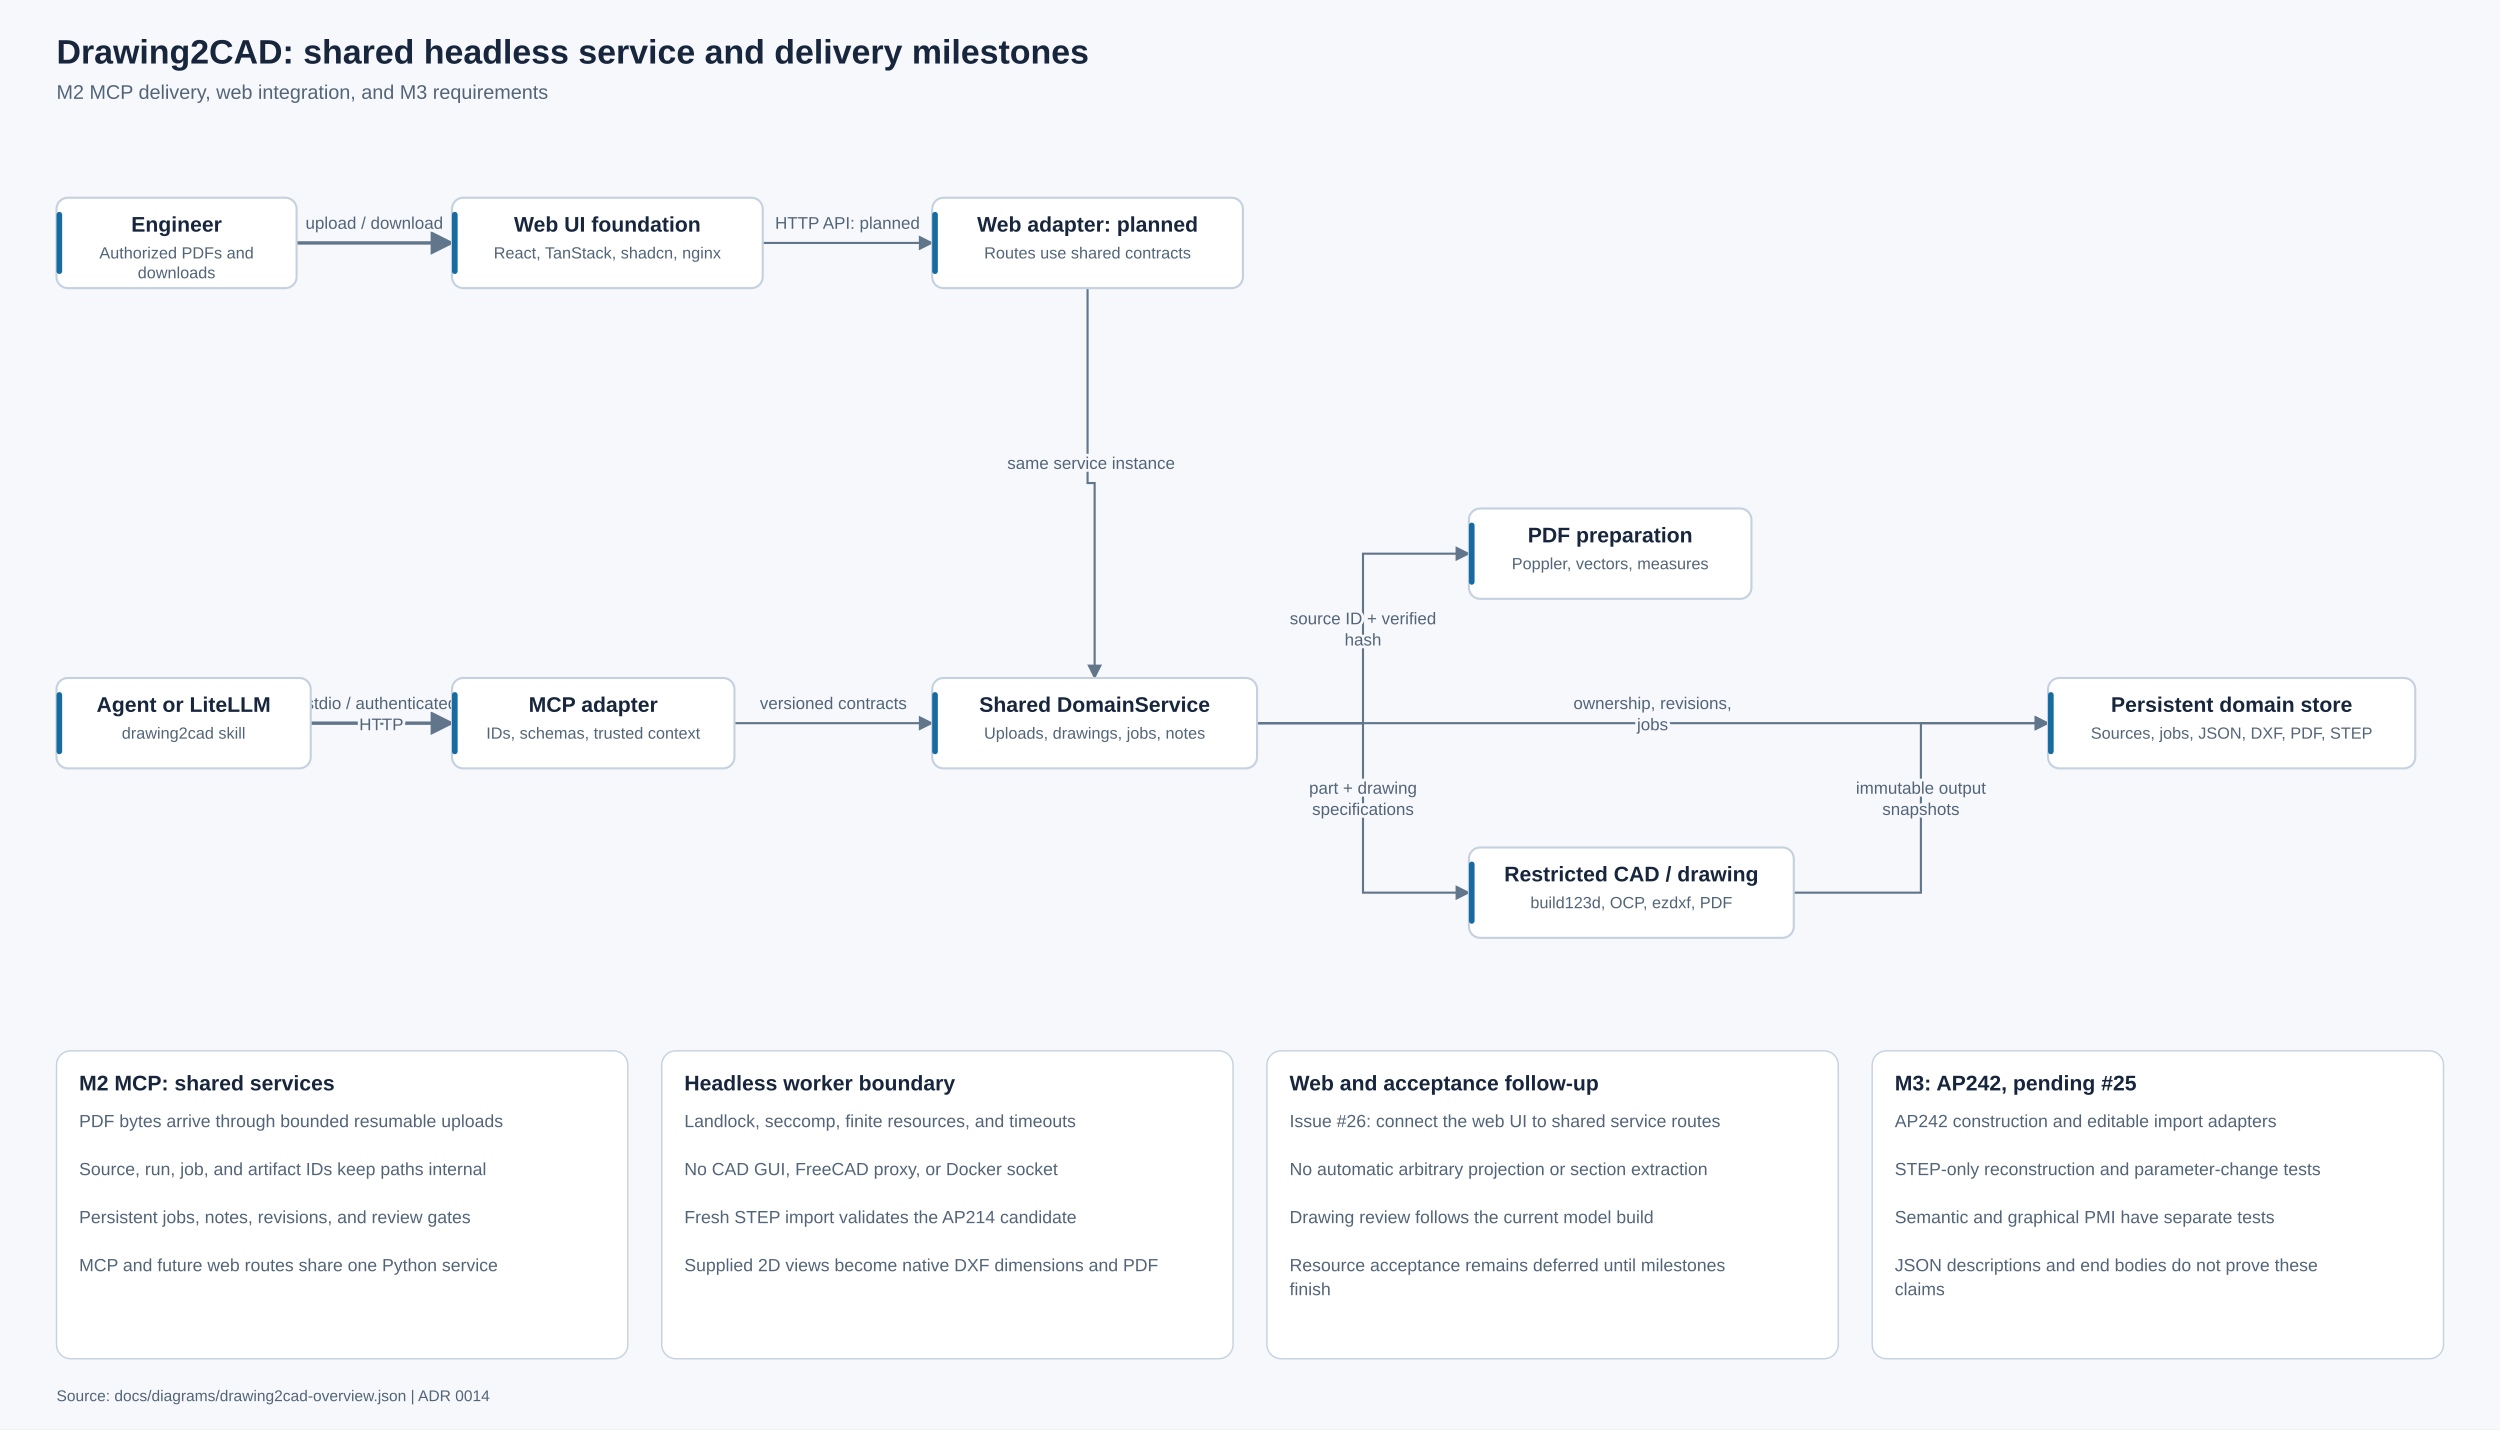
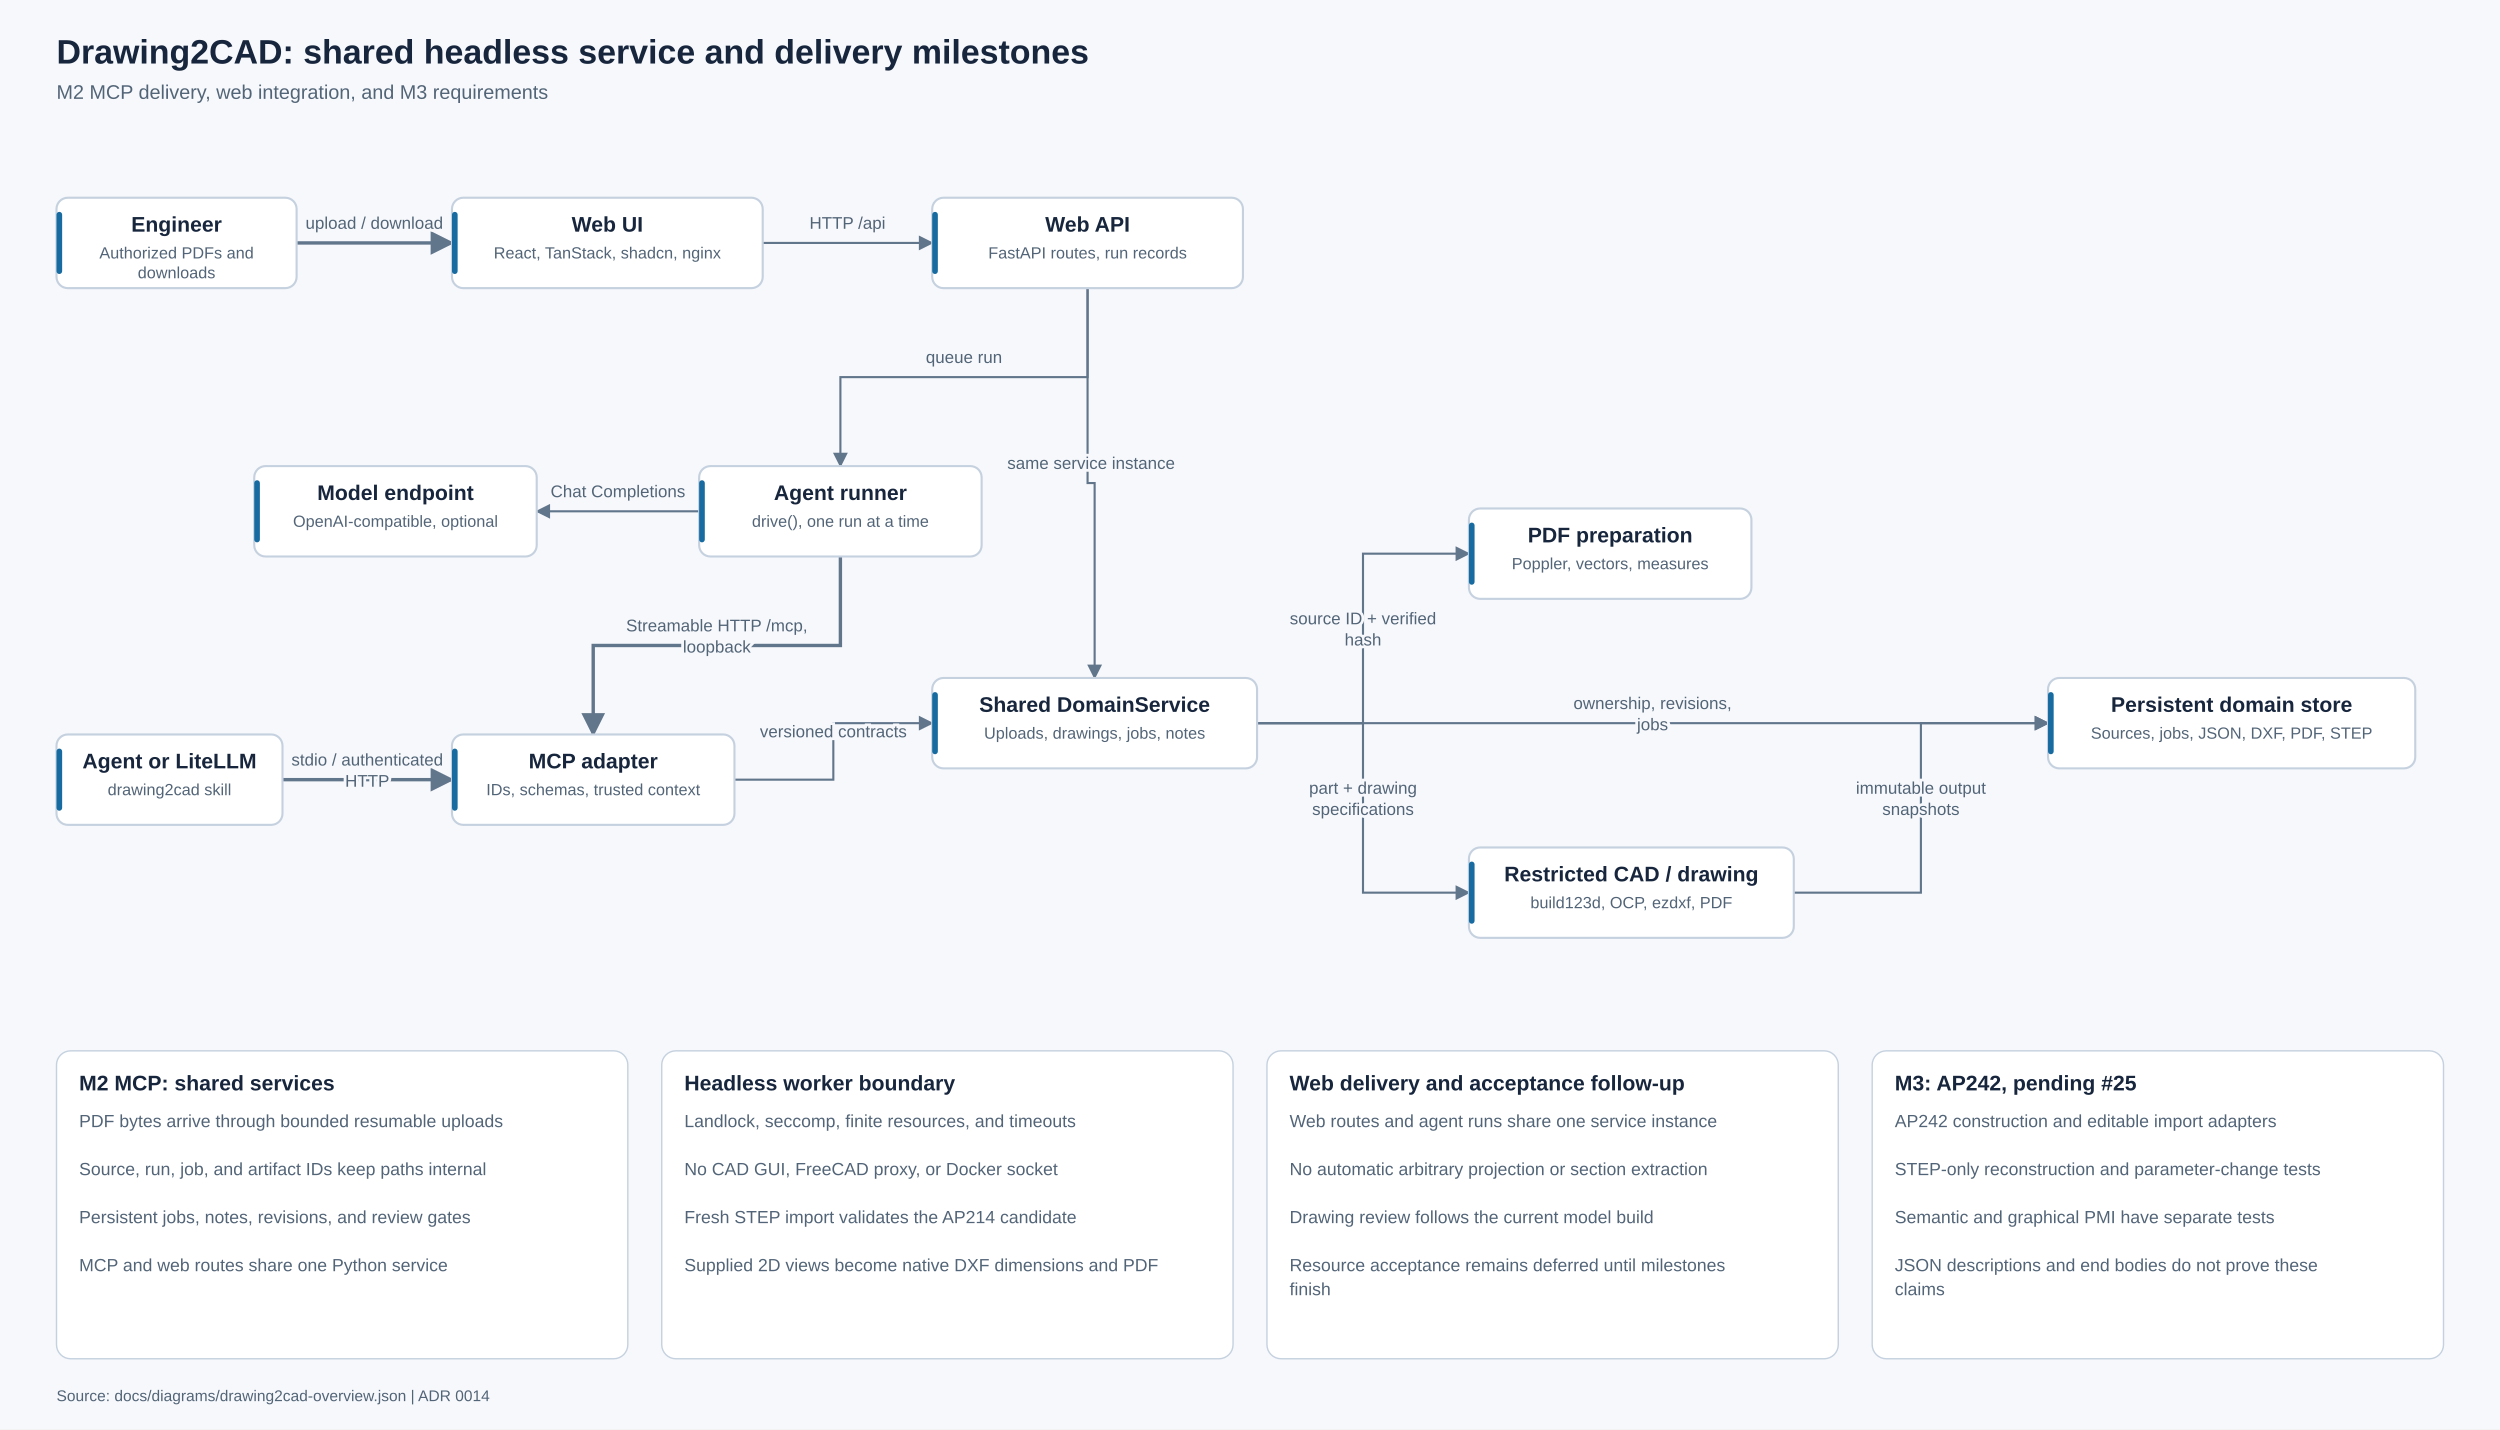
<svg xmlns="http://www.w3.org/2000/svg" viewBox="0 0 1770 1012" role="img" aria-labelledby="title desc">
  <rect width="1770" height="1012" fill="#f6f8fb" />
  <g font-family="Arial, Helvetica, sans-serif">
    <defs>
      <marker id="arrow" viewBox="0 0 10 10" refX="9" refY="5" markerWidth="7" markerHeight="7" orient="auto-start-reverse">
        <path d="M 0 0 L 10 5 L 0 10 z" fill="#61758b" />
      </marker>
    </defs>
    <text x="40" y="45" font-size="24" fill="#17263d" font-weight="700" text-anchor="start">Drawing2CAD: shared headless service and delivery milestones</text>
    <text x="40" y="70" font-size="14" fill="#526477" font-weight="400" text-anchor="start">M2 MCP delivery, web integration, and M3 requirements</text>
    <path d="M210,172 H265 V172 H320" fill="none" stroke="#61758b" stroke-width="2.4" marker-end="url(#arrow)" />
    <text x="265" y="162" text-anchor="middle" font-size="12" fill="#526477" stroke="#f6f8fb" stroke-width="4" paint-order="stroke">upload / download</text>
    <path d="M540,172 H600 V172 H660" fill="none" stroke="#61758b" stroke-width="1.5" marker-end="url(#arrow)" />
-     <text x="600" y="162" text-anchor="middle" font-size="12" fill="#526477" stroke="#f6f8fb" stroke-width="4" paint-order="stroke">HTTP API: planned</text>
+     <text x="600" y="162" text-anchor="middle" font-size="12" fill="#526477" stroke="#f6f8fb" stroke-width="4" paint-order="stroke">HTTP /api</text>
    <path d="M770,204 V342 H775 V480" fill="none" stroke="#61758b" stroke-width="1.5" marker-end="url(#arrow)" />
    <text x="772.5" y="332" text-anchor="middle" font-size="12" fill="#526477" stroke="#f6f8fb" stroke-width="4" paint-order="stroke">same service instance</text>
-     <path d="M220,512 H270 V512 H320" fill="none" stroke="#61758b" stroke-width="2.4" marker-end="url(#arrow)" />
-     <text x="270" y="502" text-anchor="middle" font-size="12" fill="#526477" stroke="#f6f8fb" stroke-width="4" paint-order="stroke">stdio / authenticated</text>
-     <text x="270" y="517" text-anchor="middle" font-size="12" fill="#526477" stroke="#f6f8fb" stroke-width="4" paint-order="stroke">HTTP</text>
-     <path d="M520,512 H590 V512 H660" fill="none" stroke="#61758b" stroke-width="1.5" marker-end="url(#arrow)" />
-     <text x="590" y="502" text-anchor="middle" font-size="12" fill="#526477" stroke="#f6f8fb" stroke-width="4" paint-order="stroke">versioned contracts</text>
+     <path d="M770,204 V267 H595 V330" fill="none" stroke="#61758b" stroke-width="1.5" marker-end="url(#arrow)" />
+     <text x="682.5" y="257" text-anchor="middle" font-size="12" fill="#526477" stroke="#f6f8fb" stroke-width="4" paint-order="stroke">queue run</text>
+     <path d="M495,362 H437.5 V362 H380" fill="none" stroke="#61758b" stroke-width="1.5" marker-end="url(#arrow)" />
+     <text x="437.5" y="352" text-anchor="middle" font-size="12" fill="#526477" stroke="#f6f8fb" stroke-width="4" paint-order="stroke">Chat Completions</text>
+     <path d="M595,394 V457 H420 V520" fill="none" stroke="#61758b" stroke-width="2.4" marker-end="url(#arrow)" />
+     <text x="507.5" y="447" text-anchor="middle" font-size="12" fill="#526477" stroke="#f6f8fb" stroke-width="4" paint-order="stroke">Streamable HTTP /mcp,</text>
+     <text x="507.5" y="462" text-anchor="middle" font-size="12" fill="#526477" stroke="#f6f8fb" stroke-width="4" paint-order="stroke">loopback</text>
+     <path d="M200,552 H260 V552 H320" fill="none" stroke="#61758b" stroke-width="2.4" marker-end="url(#arrow)" />
+     <text x="260" y="542" text-anchor="middle" font-size="12" fill="#526477" stroke="#f6f8fb" stroke-width="4" paint-order="stroke">stdio / authenticated</text>
+     <text x="260" y="557" text-anchor="middle" font-size="12" fill="#526477" stroke="#f6f8fb" stroke-width="4" paint-order="stroke">HTTP</text>
+     <path d="M520,552 H590 V512 H660" fill="none" stroke="#61758b" stroke-width="1.5" marker-end="url(#arrow)" />
+     <text x="590" y="522" text-anchor="middle" font-size="12" fill="#526477" stroke="#f6f8fb" stroke-width="4" paint-order="stroke">versioned contracts</text>
    <path d="M890,512 H965 V392 H1040" fill="none" stroke="#61758b" stroke-width="1.5" marker-end="url(#arrow)" />
    <text x="965" y="442" text-anchor="middle" font-size="12" fill="#526477" stroke="#f6f8fb" stroke-width="4" paint-order="stroke">source ID + verified</text>
    <text x="965" y="457" text-anchor="middle" font-size="12" fill="#526477" stroke="#f6f8fb" stroke-width="4" paint-order="stroke">hash</text>
    <path d="M890,512 H965 V632 H1040" fill="none" stroke="#61758b" stroke-width="1.5" marker-end="url(#arrow)" />
    <text x="965" y="562" text-anchor="middle" font-size="12" fill="#526477" stroke="#f6f8fb" stroke-width="4" paint-order="stroke">part + drawing</text>
    <text x="965" y="577" text-anchor="middle" font-size="12" fill="#526477" stroke="#f6f8fb" stroke-width="4" paint-order="stroke">specifications</text>
    <path d="M890,512 H1170 V512 H1450" fill="none" stroke="#61758b" stroke-width="1.5" marker-end="url(#arrow)" />
    <text x="1170" y="502" text-anchor="middle" font-size="12" fill="#526477" stroke="#f6f8fb" stroke-width="4" paint-order="stroke">ownership, revisions,</text>
    <text x="1170" y="517" text-anchor="middle" font-size="12" fill="#526477" stroke="#f6f8fb" stroke-width="4" paint-order="stroke">jobs</text>
    <path d="M1270,632 H1360 V512 H1450" fill="none" stroke="#61758b" stroke-width="1.5" marker-end="url(#arrow)" />
    <text x="1360" y="562" text-anchor="middle" font-size="12" fill="#526477" stroke="#f6f8fb" stroke-width="4" paint-order="stroke">immutable output</text>
    <text x="1360" y="577" text-anchor="middle" font-size="12" fill="#526477" stroke="#f6f8fb" stroke-width="4" paint-order="stroke">snapshots</text>
    <g id="engineer">
      <rect x="40" y="140" width="170" height="64" rx="8" fill="#ffffff" stroke="#c5d1df" stroke-width="1.5" />
      <rect x="40" y="150" width="4" height="44" rx="2" fill="#176ba0" />
      <text x="125" y="164" font-size="15" fill="#17263d" font-weight="700" text-anchor="middle">Engineer</text>
      <text x="125" y="183" font-size="11.5" fill="#526477" font-weight="400" text-anchor="middle">Authorized PDFs and</text>
      <text x="125" y="197" font-size="11.5" fill="#526477" font-weight="400" text-anchor="middle">downloads</text>
    </g>
    <g id="webui">
      <rect x="320" y="140" width="220" height="64" rx="8" fill="#ffffff" stroke="#c5d1df" stroke-width="1.5" />
      <rect x="320" y="150" width="4" height="44" rx="2" fill="#176ba0" />
-       <text x="430" y="164" font-size="15" fill="#17263d" font-weight="700" text-anchor="middle">Web UI foundation</text>
+       <text x="430" y="164" font-size="15" fill="#17263d" font-weight="700" text-anchor="middle">Web UI</text>
      <text x="430" y="183" font-size="11.5" fill="#526477" font-weight="400" text-anchor="middle">React, TanStack, shadcn, nginx</text>
    </g>
    <g id="demoapi">
      <rect x="660" y="140" width="220" height="64" rx="8" fill="#ffffff" stroke="#c5d1df" stroke-width="1.5" />
      <rect x="660" y="150" width="4" height="44" rx="2" fill="#176ba0" />
-       <text x="770" y="164" font-size="15" fill="#17263d" font-weight="700" text-anchor="middle">Web adapter: planned</text>
-       <text x="770" y="183" font-size="11.5" fill="#526477" font-weight="400" text-anchor="middle">Routes use shared contracts</text>
+       <text x="770" y="164" font-size="15" fill="#17263d" font-weight="700" text-anchor="middle">Web API</text>
+       <text x="770" y="183" font-size="11.5" fill="#526477" font-weight="400" text-anchor="middle">FastAPI routes, run records</text>
    </g>
    <g id="demotools">
      <rect x="660" y="480" width="230" height="64" rx="8" fill="#ffffff" stroke="#c5d1df" stroke-width="1.5" />
      <rect x="660" y="490" width="4" height="44" rx="2" fill="#176ba0" />
      <text x="775" y="504" font-size="15" fill="#17263d" font-weight="700" text-anchor="middle">Shared DomainService</text>
      <text x="775" y="523" font-size="11.5" fill="#526477" font-weight="400" text-anchor="middle">Uploads, drawings, jobs, notes</text>
    </g>
+     <g id="model">
+       <rect x="180" y="330" width="200" height="64" rx="8" fill="#ffffff" stroke="#c5d1df" stroke-width="1.5" />
+       <rect x="180" y="340" width="4" height="44" rx="2" fill="#176ba0" />
+       <text x="280" y="354" font-size="15" fill="#17263d" font-weight="700" text-anchor="middle">Model endpoint</text>
+       <text x="280" y="373" font-size="11.5" fill="#526477" font-weight="400" text-anchor="middle">OpenAI-compatible, optional</text>
+     </g>
+     <g id="runner">
+       <rect x="495" y="330" width="200" height="64" rx="8" fill="#ffffff" stroke="#c5d1df" stroke-width="1.5" />
+       <rect x="495" y="340" width="4" height="44" rx="2" fill="#176ba0" />
+       <text x="595" y="354" font-size="15" fill="#17263d" font-weight="700" text-anchor="middle">Agent runner</text>
+       <text x="595" y="373" font-size="11.5" fill="#526477" font-weight="400" text-anchor="middle">drive(), one run at a time</text>
+     </g>
    <g id="agent">
-       <rect x="40" y="480" width="180" height="64" rx="8" fill="#ffffff" stroke="#c5d1df" stroke-width="1.5" />
-       <rect x="40" y="490" width="4" height="44" rx="2" fill="#176ba0" />
-       <text x="130" y="504" font-size="15" fill="#17263d" font-weight="700" text-anchor="middle">Agent or LiteLLM</text>
-       <text x="130" y="523" font-size="11.5" fill="#526477" font-weight="400" text-anchor="middle">drawing2cad skill</text>
+       <rect x="40" y="520" width="160" height="64" rx="8" fill="#ffffff" stroke="#c5d1df" stroke-width="1.5" />
+       <rect x="40" y="530" width="4" height="44" rx="2" fill="#176ba0" />
+       <text x="120" y="544" font-size="15" fill="#17263d" font-weight="700" text-anchor="middle">Agent or LiteLLM</text>
+       <text x="120" y="563" font-size="11.5" fill="#526477" font-weight="400" text-anchor="middle">drawing2cad skill</text>
    </g>
    <g id="mcp">
-       <rect x="320" y="480" width="200" height="64" rx="8" fill="#ffffff" stroke="#c5d1df" stroke-width="1.5" />
-       <rect x="320" y="490" width="4" height="44" rx="2" fill="#176ba0" />
-       <text x="420" y="504" font-size="15" fill="#17263d" font-weight="700" text-anchor="middle">MCP adapter</text>
-       <text x="420" y="523" font-size="11.5" fill="#526477" font-weight="400" text-anchor="middle">IDs, schemas, trusted context</text>
+       <rect x="320" y="520" width="200" height="64" rx="8" fill="#ffffff" stroke="#c5d1df" stroke-width="1.5" />
+       <rect x="320" y="530" width="4" height="44" rx="2" fill="#176ba0" />
+       <text x="420" y="544" font-size="15" fill="#17263d" font-weight="700" text-anchor="middle">MCP adapter</text>
+       <text x="420" y="563" font-size="11.5" fill="#526477" font-weight="400" text-anchor="middle">IDs, schemas, trusted context</text>
    </g>
    <g id="pdf">
      <rect x="1040" y="360" width="200" height="64" rx="8" fill="#ffffff" stroke="#c5d1df" stroke-width="1.5" />
      <rect x="1040" y="370" width="4" height="44" rx="2" fill="#176ba0" />
      <text x="1140" y="384" font-size="15" fill="#17263d" font-weight="700" text-anchor="middle">PDF preparation</text>
      <text x="1140" y="403" font-size="11.5" fill="#526477" font-weight="400" text-anchor="middle">Poppler, vectors, measures</text>
    </g>
    <g id="worker">
      <rect x="1040" y="600" width="230" height="64" rx="8" fill="#ffffff" stroke="#c5d1df" stroke-width="1.5" />
      <rect x="1040" y="610" width="4" height="44" rx="2" fill="#176ba0" />
      <text x="1155" y="624" font-size="15" fill="#17263d" font-weight="700" text-anchor="middle">Restricted CAD / drawing</text>
      <text x="1155" y="643" font-size="11.5" fill="#526477" font-weight="400" text-anchor="middle">build123d, OCP, ezdxf, PDF</text>
    </g>
    <g id="artifacts">
      <rect x="1450" y="480" width="260" height="64" rx="8" fill="#ffffff" stroke="#c5d1df" stroke-width="1.5" />
      <rect x="1450" y="490" width="4" height="44" rx="2" fill="#176ba0" />
      <text x="1580" y="504" font-size="15" fill="#17263d" font-weight="700" text-anchor="middle">Persistent domain store</text>
      <text x="1580" y="523" font-size="11.5" fill="#526477" font-weight="400" text-anchor="middle">Sources, jobs, JSON, DXF, PDF, STEP</text>
    </g>
    <rect x="40" y="744" width="404.5" height="218" rx="10" fill="#ffffff" stroke="#c5d1df" />
    <text x="56" y="772" font-size="15" fill="#17263d" font-weight="700" text-anchor="start">M2 MCP: shared services</text>
    <text x="56" y="798" font-size="12.5" fill="#526477" font-weight="400" text-anchor="start">PDF bytes arrive through bounded resumable uploads</text>
    <text x="56" y="815" font-size="12.5" fill="#526477" font-weight="400" text-anchor="start" />
    <text x="56" y="832" font-size="12.5" fill="#526477" font-weight="400" text-anchor="start">Source, run, job, and artifact IDs keep paths internal</text>
    <text x="56" y="849" font-size="12.5" fill="#526477" font-weight="400" text-anchor="start" />
    <text x="56" y="866" font-size="12.5" fill="#526477" font-weight="400" text-anchor="start">Persistent jobs, notes, revisions, and review gates</text>
    <text x="56" y="883" font-size="12.5" fill="#526477" font-weight="400" text-anchor="start" />
-     <text x="56" y="900" font-size="12.5" fill="#526477" font-weight="400" text-anchor="start">MCP and future web routes share one Python service</text>
+     <text x="56" y="900" font-size="12.5" fill="#526477" font-weight="400" text-anchor="start">MCP and web routes share one Python service</text>
    <text x="56" y="917" font-size="12.5" fill="#526477" font-weight="400" text-anchor="start" />
    <rect x="468.5" y="744" width="404.5" height="218" rx="10" fill="#ffffff" stroke="#c5d1df" />
    <text x="484.5" y="772" font-size="15" fill="#17263d" font-weight="700" text-anchor="start">Headless worker boundary</text>
    <text x="484.5" y="798" font-size="12.5" fill="#526477" font-weight="400" text-anchor="start">Landlock, seccomp, finite resources, and timeouts</text>
    <text x="484.5" y="815" font-size="12.5" fill="#526477" font-weight="400" text-anchor="start" />
    <text x="484.5" y="832" font-size="12.5" fill="#526477" font-weight="400" text-anchor="start">No CAD GUI, FreeCAD proxy, or Docker socket</text>
    <text x="484.5" y="849" font-size="12.5" fill="#526477" font-weight="400" text-anchor="start" />
    <text x="484.5" y="866" font-size="12.5" fill="#526477" font-weight="400" text-anchor="start">Fresh STEP import validates the AP214 candidate</text>
    <text x="484.5" y="883" font-size="12.5" fill="#526477" font-weight="400" text-anchor="start" />
    <text x="484.5" y="900" font-size="12.5" fill="#526477" font-weight="400" text-anchor="start">Supplied 2D views become native DXF dimensions and PDF</text>
    <text x="484.5" y="917" font-size="12.5" fill="#526477" font-weight="400" text-anchor="start" />
    <rect x="897" y="744" width="404.5" height="218" rx="10" fill="#ffffff" stroke="#c5d1df" />
-     <text x="913" y="772" font-size="15" fill="#17263d" font-weight="700" text-anchor="start">Web and acceptance follow-up</text>
-     <text x="913" y="798" font-size="12.5" fill="#526477" font-weight="400" text-anchor="start">Issue #26: connect the web UI to shared service routes</text>
+     <text x="913" y="772" font-size="15" fill="#17263d" font-weight="700" text-anchor="start">Web delivery and acceptance follow-up</text>
+     <text x="913" y="798" font-size="12.5" fill="#526477" font-weight="400" text-anchor="start">Web routes and agent runs share one service instance</text>
    <text x="913" y="815" font-size="12.5" fill="#526477" font-weight="400" text-anchor="start" />
    <text x="913" y="832" font-size="12.5" fill="#526477" font-weight="400" text-anchor="start">No automatic arbitrary projection or section extraction</text>
    <text x="913" y="849" font-size="12.5" fill="#526477" font-weight="400" text-anchor="start" />
    <text x="913" y="866" font-size="12.5" fill="#526477" font-weight="400" text-anchor="start">Drawing review follows the current model build</text>
    <text x="913" y="883" font-size="12.5" fill="#526477" font-weight="400" text-anchor="start" />
    <text x="913" y="900" font-size="12.5" fill="#526477" font-weight="400" text-anchor="start">Resource acceptance remains deferred until milestones</text>
    <text x="913" y="917" font-size="12.5" fill="#526477" font-weight="400" text-anchor="start">finish</text>
    <text x="913" y="934" font-size="12.5" fill="#526477" font-weight="400" text-anchor="start" />
    <rect x="1325.5" y="744" width="404.5" height="218" rx="10" fill="#ffffff" stroke="#c5d1df" />
    <text x="1341.5" y="772" font-size="15" fill="#17263d" font-weight="700" text-anchor="start">M3: AP242, pending #25</text>
    <text x="1341.5" y="798" font-size="12.5" fill="#526477" font-weight="400" text-anchor="start">AP242 construction and editable import adapters</text>
    <text x="1341.5" y="815" font-size="12.5" fill="#526477" font-weight="400" text-anchor="start" />
    <text x="1341.5" y="832" font-size="12.5" fill="#526477" font-weight="400" text-anchor="start">STEP-only reconstruction and parameter-change tests</text>
    <text x="1341.5" y="849" font-size="12.5" fill="#526477" font-weight="400" text-anchor="start" />
    <text x="1341.5" y="866" font-size="12.5" fill="#526477" font-weight="400" text-anchor="start">Semantic and graphical PMI have separate tests</text>
    <text x="1341.5" y="883" font-size="12.5" fill="#526477" font-weight="400" text-anchor="start" />
    <text x="1341.5" y="900" font-size="12.5" fill="#526477" font-weight="400" text-anchor="start">JSON descriptions and end bodies do not prove these</text>
    <text x="1341.5" y="917" font-size="12.5" fill="#526477" font-weight="400" text-anchor="start">claims</text>
    <text x="1341.5" y="934" font-size="12.5" fill="#526477" font-weight="400" text-anchor="start" />
    <text x="40" y="992" font-size="11" fill="#526477" font-weight="400" text-anchor="start">Source: docs/diagrams/drawing2cad-overview.json | ADR 0014</text>
  </g>
</svg>
